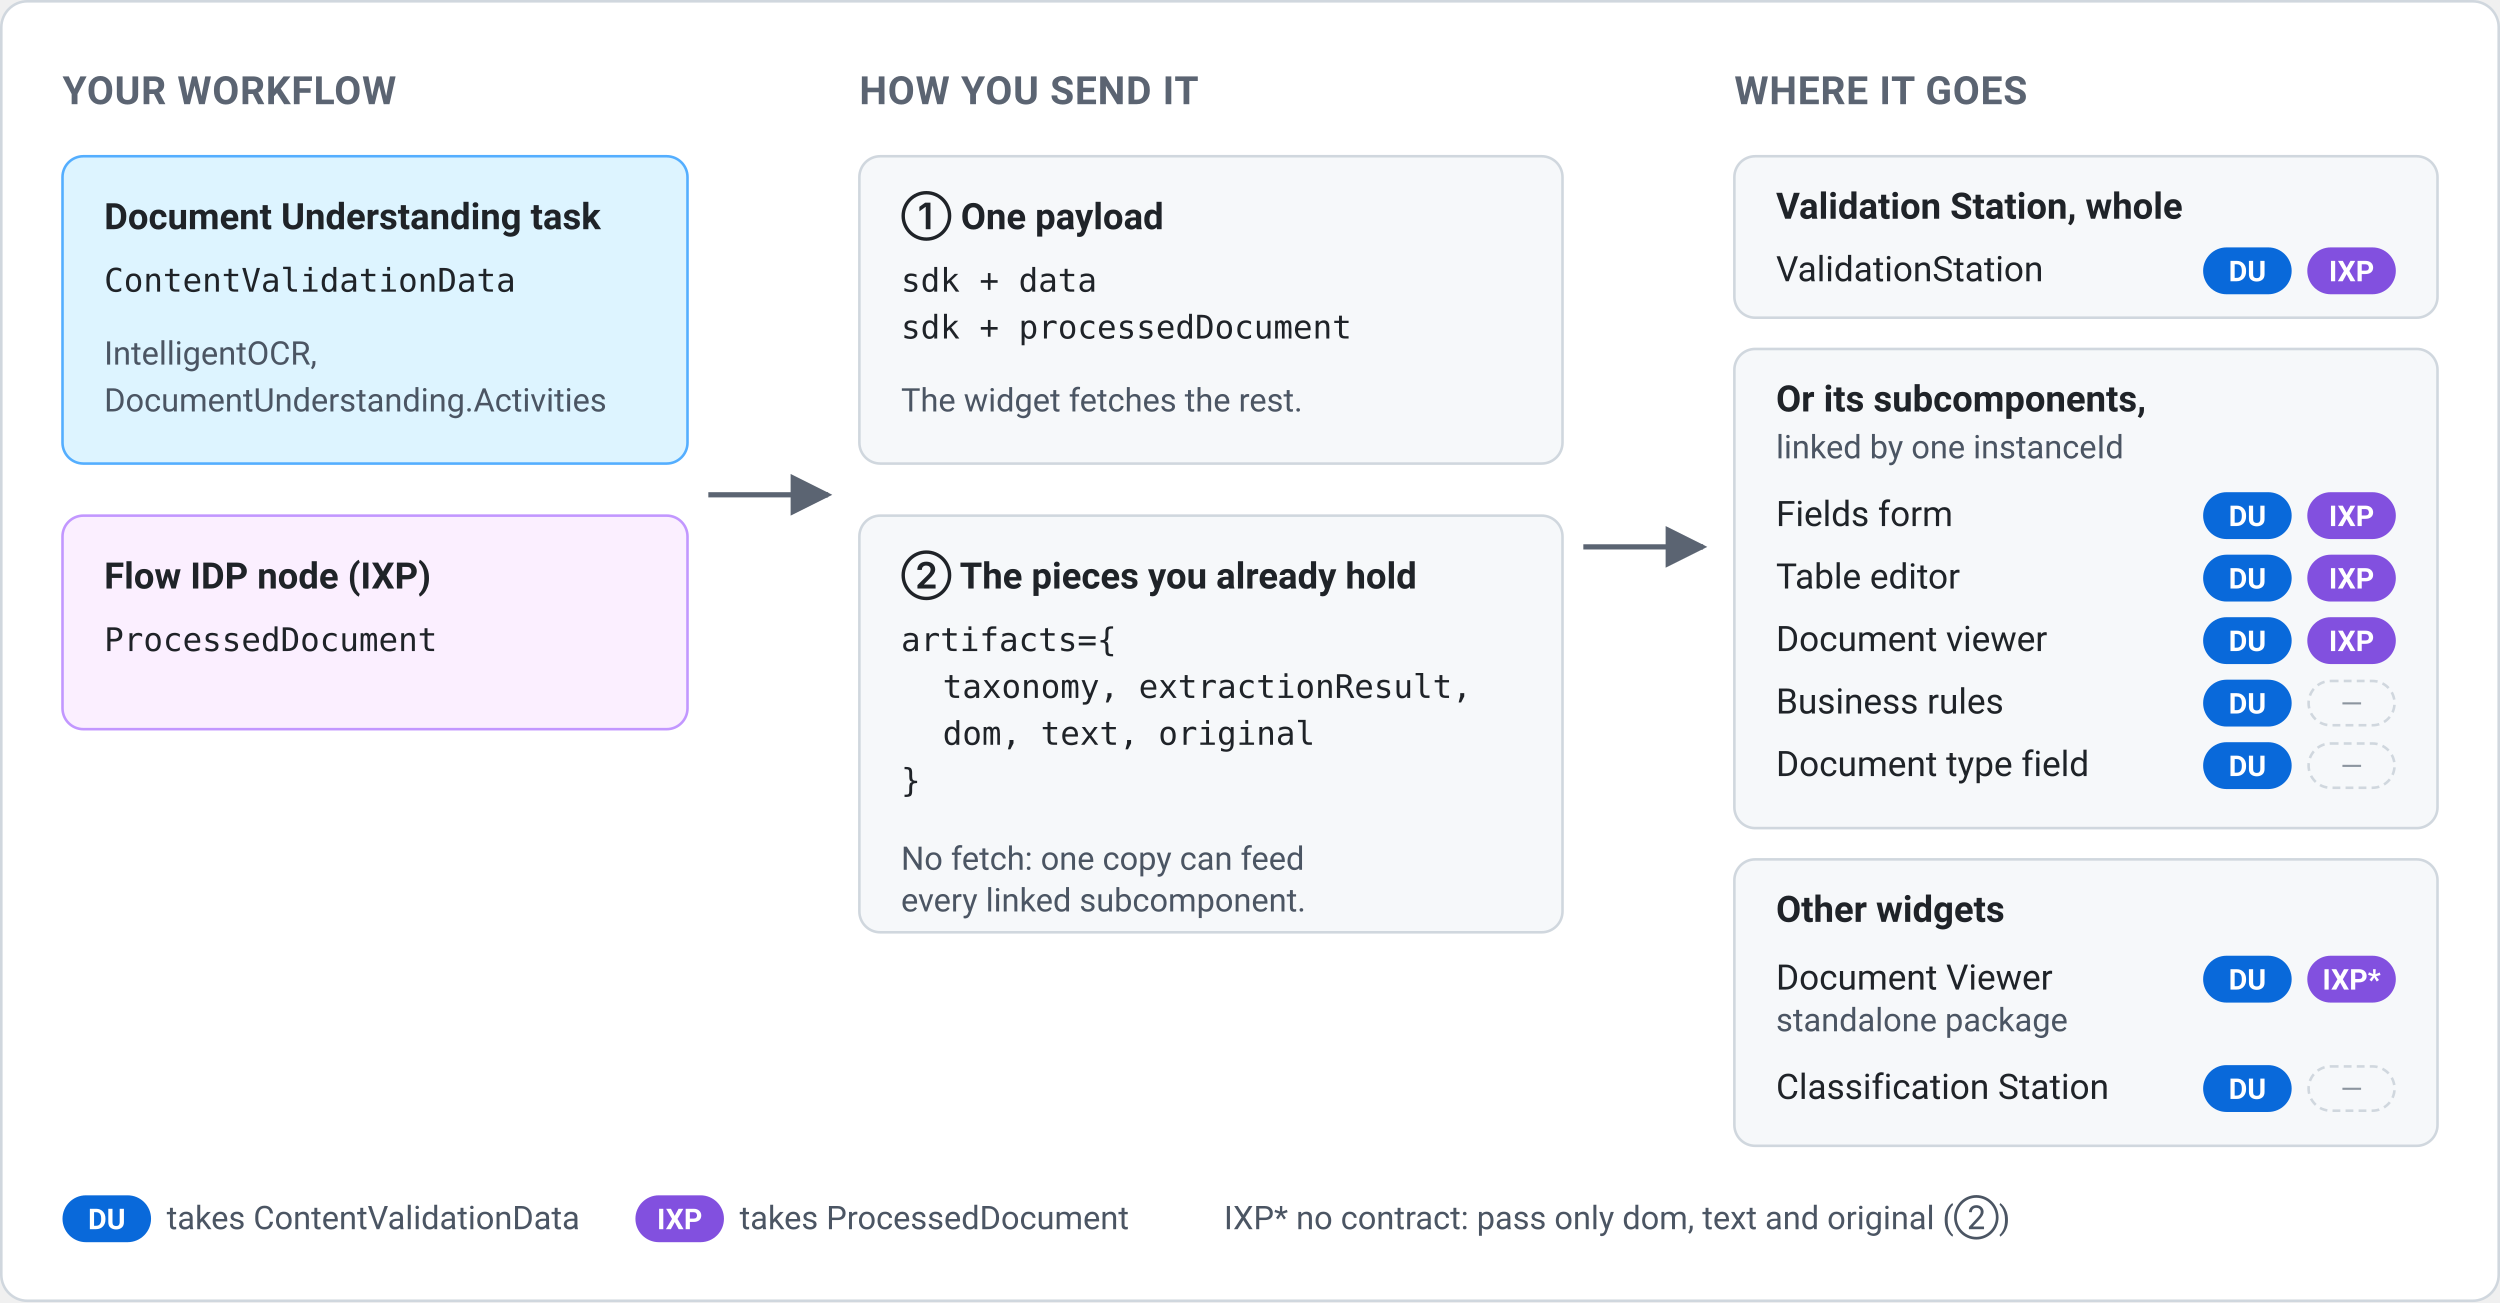
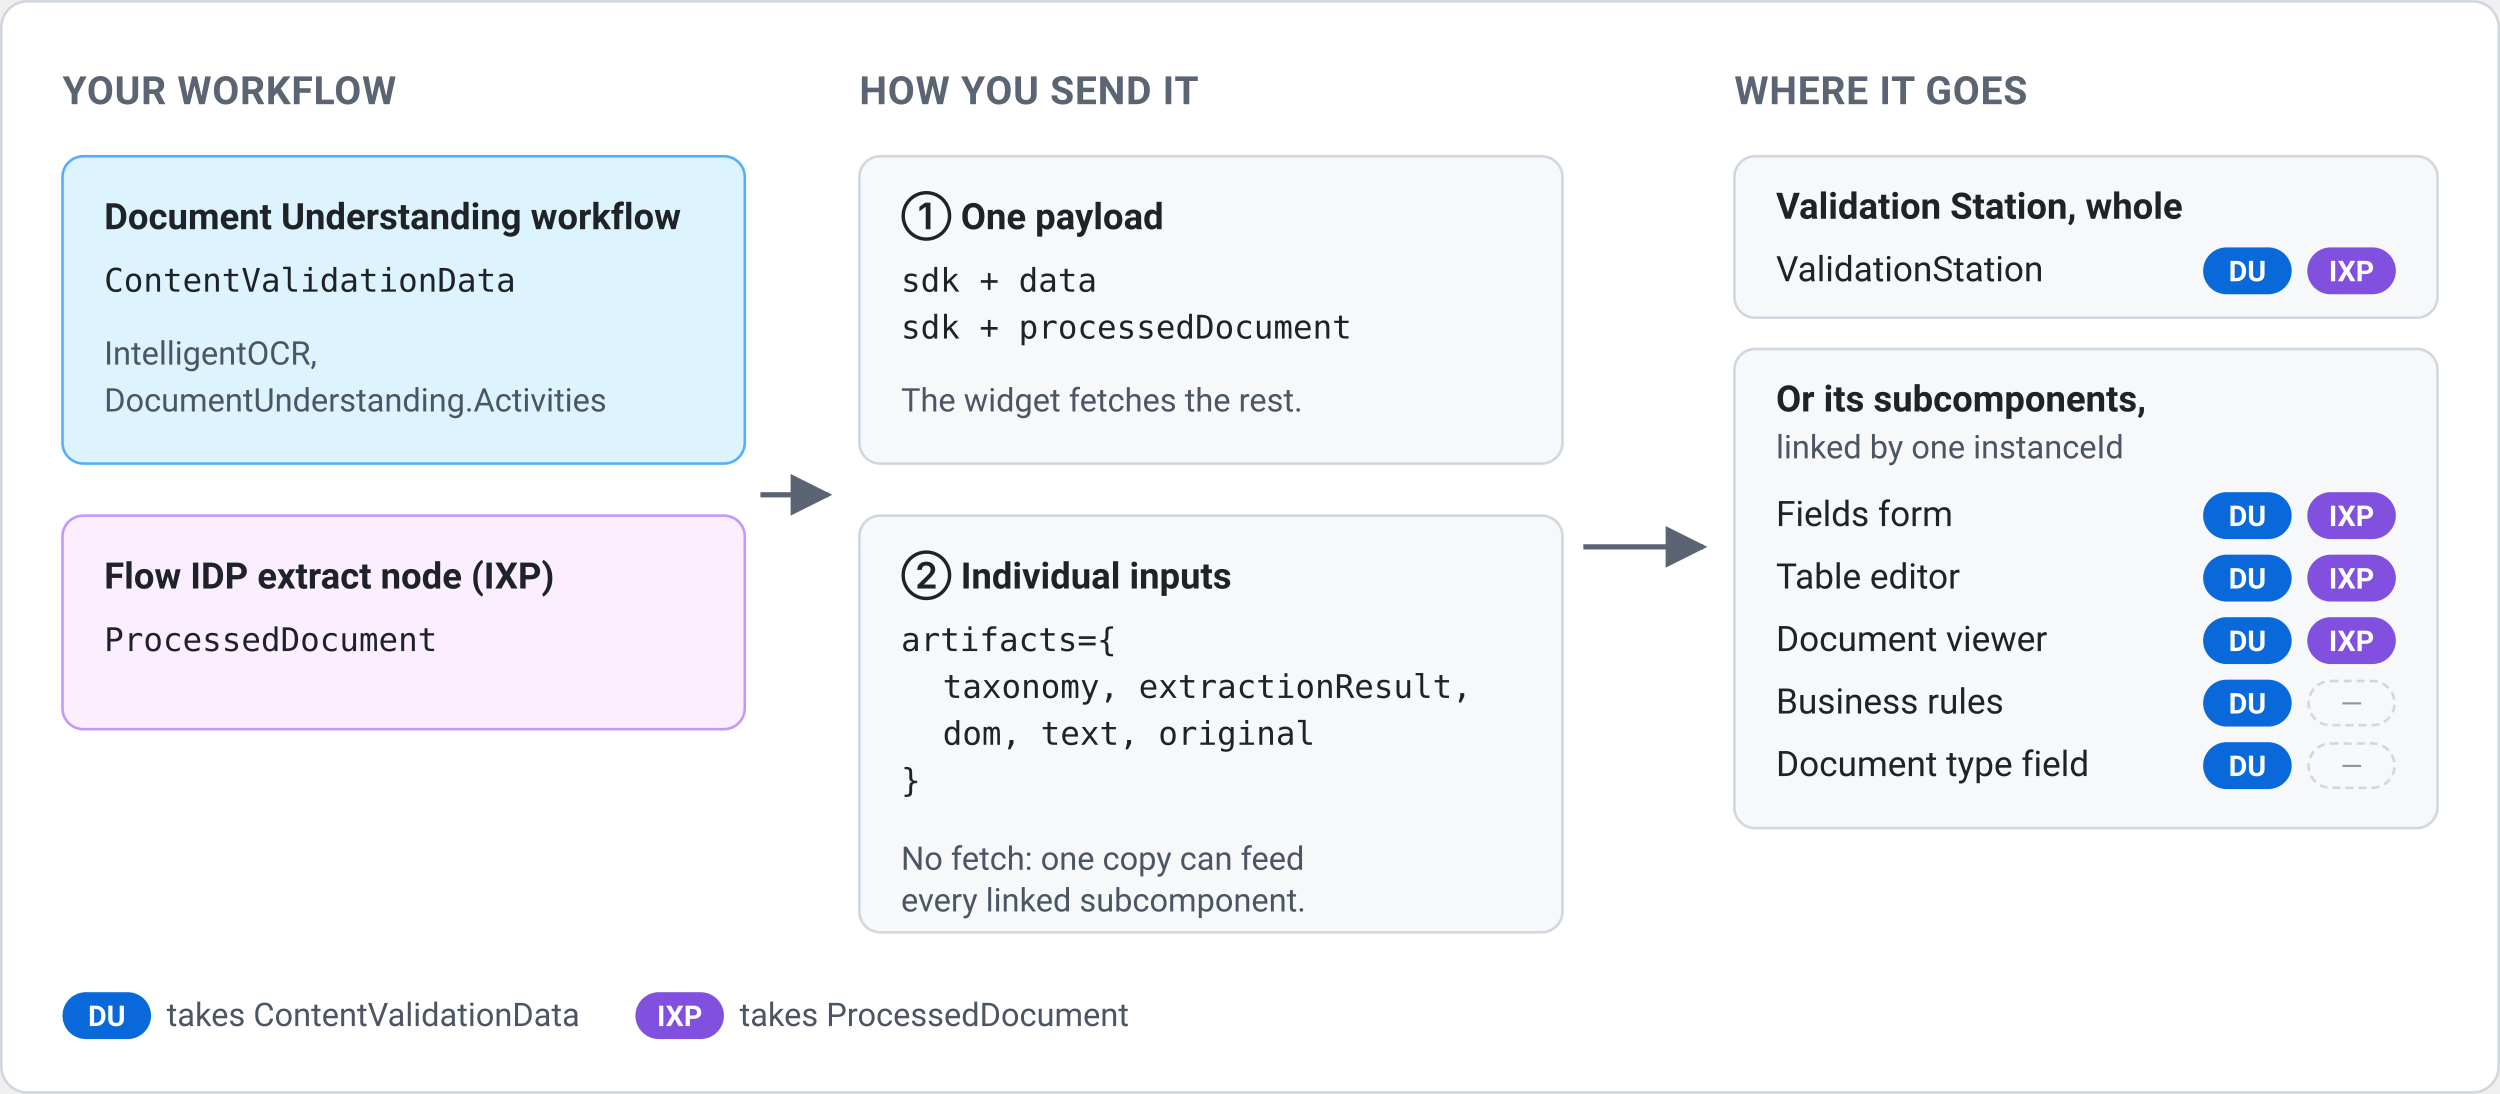
- <svg xmlns="http://www.w3.org/2000/svg" viewBox="0 0 960 500" width="960" height="500" role="img" aria-labelledby="title desc">
+ <svg xmlns="http://www.w3.org/2000/svg" viewBox="0 0 960 420" width="960" height="420" role="img" aria-labelledby="title desc">
  <defs>
    <marker id="arrow" viewBox="0 0 10 10" refX="9" refY="5" markerWidth="8" markerHeight="8" orient="auto-start-reverse">
      <path d="M0 0L10 5L0 10z" fill="#5b6472" />
    </marker>
  </defs>
  <style>
    text { font-family: -apple-system, BlinkMacSystemFont, "Segoe UI", Roboto, Helvetica, Arial, sans-serif; fill: #1f2328; }
    .h { font-size: 15px; font-weight: 700; fill: #5b6472; letter-spacing: 0.02em; }
    .t { font-size: 14px; font-weight: 600; }
    .s { font-size: 12.5px; fill: #4b5563; }
    .r { font-size: 13.5px; }
    .c { font-family: ui-monospace, SFMono-Regular, Menlo, Consolas, monospace; font-size: 12.5px; fill: #1f2328; }
    .box { fill: #f6f8fa; stroke: #d0d7de; stroke-width: 1; }
    .chip-du { fill: #0969da; }
    .chip-ixp { fill: #8250df; }
    .chip-off { fill: none; stroke: #d0d7de; stroke-dasharray: 3 2; }
    .chip-txt { font-size: 11px; font-weight: 700; fill: #ffffff; }
    .chip-off-txt { font-size: 11px; fill: #8c959f; }
  </style>
-   <rect x="0.5" y="0.5" width="959" height="499" rx="10" fill="#ffffff" stroke="#d0d7de" />
+   <rect x="0.5" y="0.5" width="959" height="419" rx="10" fill="#ffffff" stroke="#d0d7de" />
  <text class="h" x="24" y="40">YOUR WORKFLOW</text>
-   <rect fill="#ddf4ff" stroke="#54aeff" stroke-width="1" x="24" y="60" width="240" height="118" rx="8" />
-   <text class="t" x="40" y="88">Document Understanding task</text>
+   <rect fill="#ddf4ff" stroke="#54aeff" stroke-width="1" x="24" y="60" width="262" height="118" rx="8" />
+   <text class="t" x="40" y="88">Document Understanding workflow</text>
  <text class="c" x="40" y="112">ContentValidationData</text>
  <text class="s" x="40" y="140">IntelligentOCR,</text>
  <text class="s" x="40" y="158">DocumentUnderstanding.Activities</text>
-   <rect fill="#fbefff" stroke="#c297ff" stroke-width="1" x="24" y="198" width="240" height="82" rx="8" />
-   <text class="t" x="40" y="226">Flow IDP node (IXP)</text>
+   <rect fill="#fbefff" stroke="#c297ff" stroke-width="1" x="24" y="198" width="262" height="82" rx="8" />
+   <text class="t" x="40" y="226">Flow IDP extract node (IXP)</text>
  <text class="c" x="40" y="250">ProcessedDocument</text>
-   <line x1="272" y1="190" x2="318" y2="190" stroke="#5b6472" stroke-width="2" marker-end="url(#arrow)" />
+   <line x1="292" y1="190" x2="318" y2="190" stroke="#5b6472" stroke-width="2" marker-end="url(#arrow)" />
  <text class="h" x="330" y="40">HOW YOU SEND IT</text>
  <rect class="box" x="330" y="60" width="270" height="118" rx="8" />
  <text class="t" x="346" y="88">① One payload</text>
  <text class="c" x="346" y="112">sdk + data</text>
  <text class="c" x="346" y="130">sdk + processedDocument</text>
  <text class="s" x="346" y="158">The widget fetches the rest.</text>
  <rect class="box" x="330" y="198" width="270" height="160" rx="8" />
-   <text class="t" x="346" y="226">② The pieces you already hold</text>
+   <text class="t" x="346" y="226">② Individual inputs</text>
  <text class="c" x="346" y="250">artifacts={</text>
  <text class="c" x="362" y="268">taxonomy, extractionResult,</text>
  <text class="c" x="362" y="286">dom, text, original</text>
  <text class="c" x="346" y="304">}</text>
  <text class="s" x="346" y="334">No fetch: one copy can feed</text>
  <text class="s" x="346" y="350">every linked subcomponent.</text>
  <line x1="608" y1="210" x2="654" y2="210" stroke="#5b6472" stroke-width="2" marker-end="url(#arrow)" />
  <text class="h" x="666" y="40">WHERE IT GOES</text>
  <rect class="box" x="666" y="60" width="270" height="62" rx="8" />
  <text class="t" x="682" y="84">Validation Station, whole</text>
  <text class="r" x="682" y="108">ValidationStation</text>
  <rect class="chip-du" x="846" y="95" width="34" height="18" rx="9" />
  <text class="chip-txt" x="863" y="108" text-anchor="middle">DU</text>
  <rect class="chip-ixp" x="886" y="95" width="34" height="18" rx="9" />
  <text class="chip-txt" x="903" y="108" text-anchor="middle">IXP</text>
  <rect class="box" x="666" y="134" width="270" height="184" rx="8" />
  <text class="t" x="682" y="158">Or its subcomponents,</text>
  <text class="s" x="682" y="176">linked by one instanceId</text>
  <text class="r" x="682" y="202">Fields form</text>
  <rect class="chip-du" x="846" y="189" width="34" height="18" rx="9" />
  <text class="chip-txt" x="863" y="202" text-anchor="middle">DU</text>
  <rect class="chip-ixp" x="886" y="189" width="34" height="18" rx="9" />
  <text class="chip-txt" x="903" y="202" text-anchor="middle">IXP</text>
  <text class="r" x="682" y="226">Table editor</text>
  <rect class="chip-du" x="846" y="213" width="34" height="18" rx="9" />
  <text class="chip-txt" x="863" y="226" text-anchor="middle">DU</text>
  <rect class="chip-ixp" x="886" y="213" width="34" height="18" rx="9" />
  <text class="chip-txt" x="903" y="226" text-anchor="middle">IXP</text>
  <text class="r" x="682" y="250">Document viewer</text>
  <rect class="chip-du" x="846" y="237" width="34" height="18" rx="9" />
  <text class="chip-txt" x="863" y="250" text-anchor="middle">DU</text>
  <rect class="chip-ixp" x="886" y="237" width="34" height="18" rx="9" />
  <text class="chip-txt" x="903" y="250" text-anchor="middle">IXP</text>
  <text class="r" x="682" y="274">Business rules</text>
  <rect class="chip-du" x="846" y="261" width="34" height="18" rx="9" />
  <text class="chip-txt" x="863" y="274" text-anchor="middle">DU</text>
  <rect class="chip-off" x="886.5" y="261.5" width="33" height="17" rx="8.5" />
  <text class="chip-off-txt" x="903" y="274" text-anchor="middle">—</text>
  <text class="r" x="682" y="298">Document type field</text>
  <rect class="chip-du" x="846" y="285" width="34" height="18" rx="9" />
  <text class="chip-txt" x="863" y="298" text-anchor="middle">DU</text>
  <rect class="chip-off" x="886.5" y="285.5" width="33" height="17" rx="8.5" />
  <text class="chip-off-txt" x="903" y="298" text-anchor="middle">—</text>
-   <rect class="box" x="666" y="330" width="270" height="110" rx="8" />
-   <text class="t" x="682" y="354">Other widgets</text>
-   <text class="r" x="682" y="380">Document Viewer</text>
-   <text class="s" x="682" y="396">standalone package</text>
-   <rect class="chip-du" x="846" y="367" width="34" height="18" rx="9" />
-   <text class="chip-txt" x="863" y="380" text-anchor="middle">DU</text>
-   <rect class="chip-ixp" x="886" y="367" width="34" height="18" rx="9" />
-   <text class="chip-txt" x="903" y="380" text-anchor="middle">IXP*</text>
-   <text class="r" x="682" y="422">Classification Station</text>
-   <rect class="chip-du" x="846" y="409" width="34" height="18" rx="9" />
-   <text class="chip-txt" x="863" y="422" text-anchor="middle">DU</text>
-   <rect class="chip-off" x="886.5" y="409.5" width="33" height="17" rx="8.5" />
-   <text class="chip-off-txt" x="903" y="422" text-anchor="middle">—</text>
-   <rect class="chip-du" x="24" y="459" width="34" height="18" rx="9" />
-   <text class="chip-txt" x="41" y="472" text-anchor="middle">DU</text>
-   <text class="s" x="64" y="472">takes ContentValidationData</text>
-   <rect class="chip-ixp" x="244" y="459" width="34" height="18" rx="9" />
-   <text class="chip-txt" x="261" y="472" text-anchor="middle">IXP</text>
-   <text class="s" x="284" y="472">takes ProcessedDocument</text>
-   <text class="s" x="470" y="472">IXP* no contract: pass only dom, text and original (②)</text>
+   <rect class="chip-du" x="24" y="381" width="34" height="18" rx="9" />
+   <text class="chip-txt" x="41" y="394" text-anchor="middle">DU</text>
+   <text class="s" x="64" y="394">takes ContentValidationData</text>
+   <rect class="chip-ixp" x="244" y="381" width="34" height="18" rx="9" />
+   <text class="chip-txt" x="261" y="394" text-anchor="middle">IXP</text>
+   <text class="s" x="284" y="394">takes ProcessedDocument</text>
</svg>
